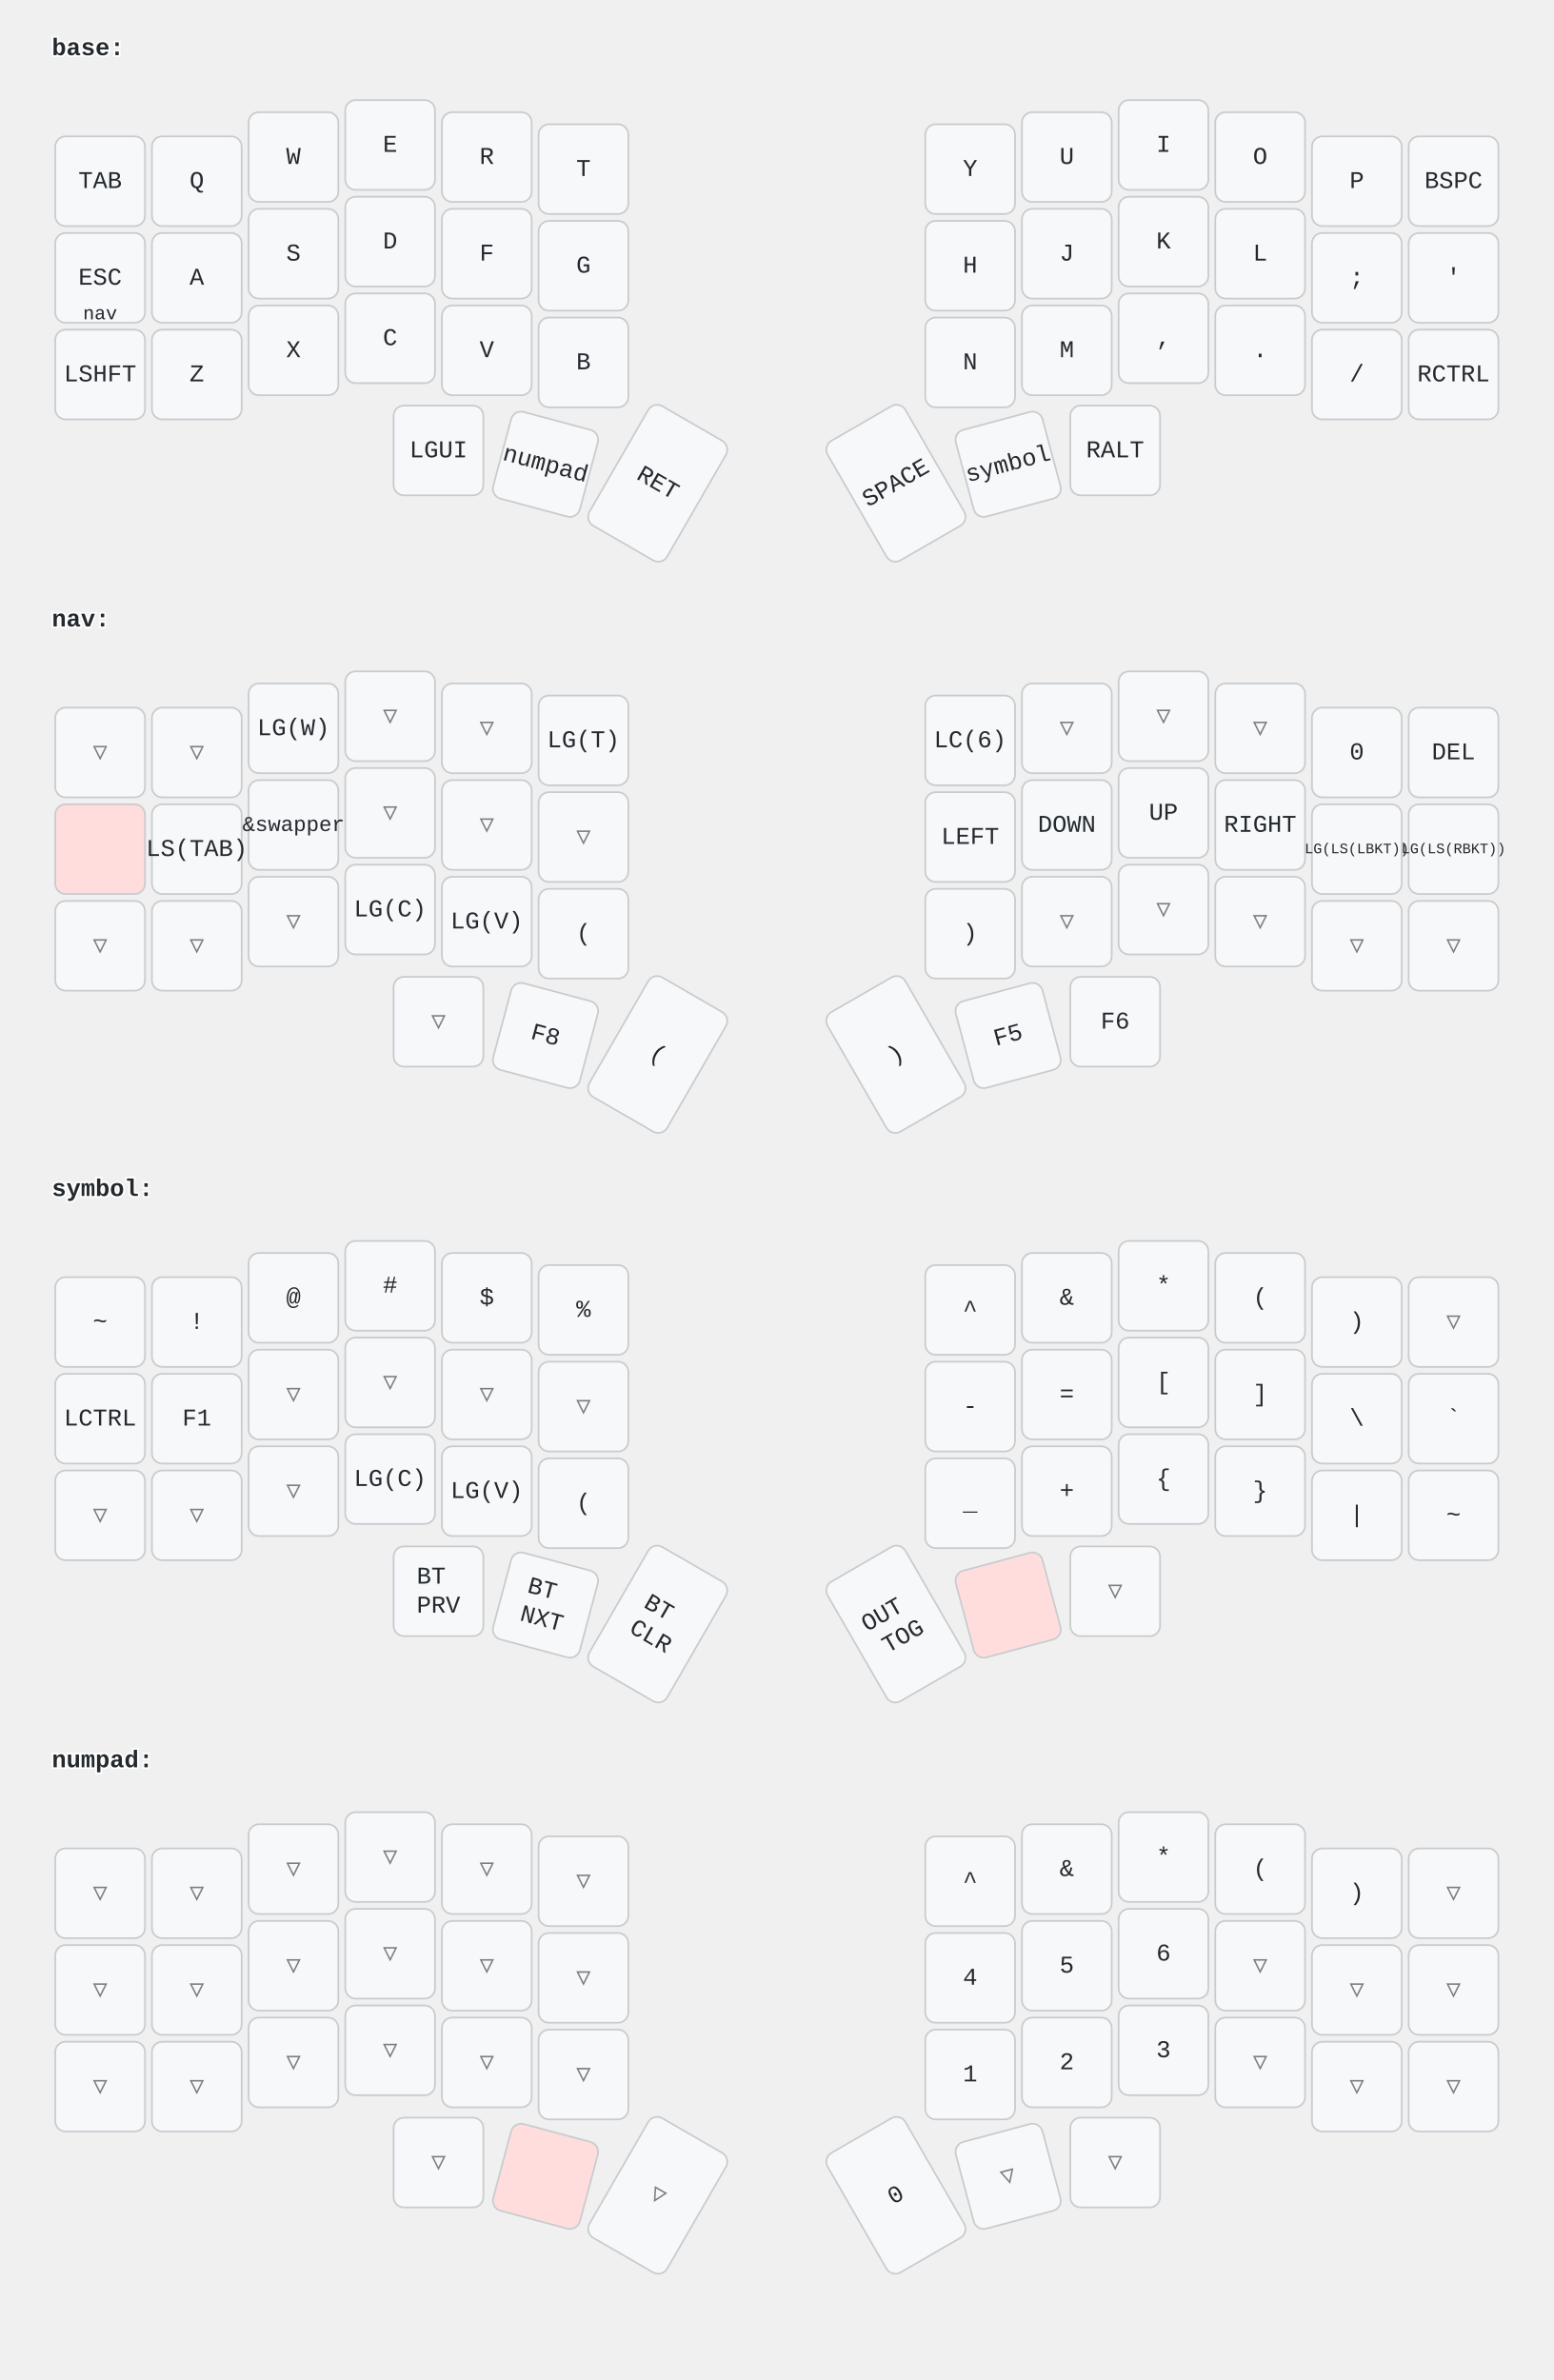
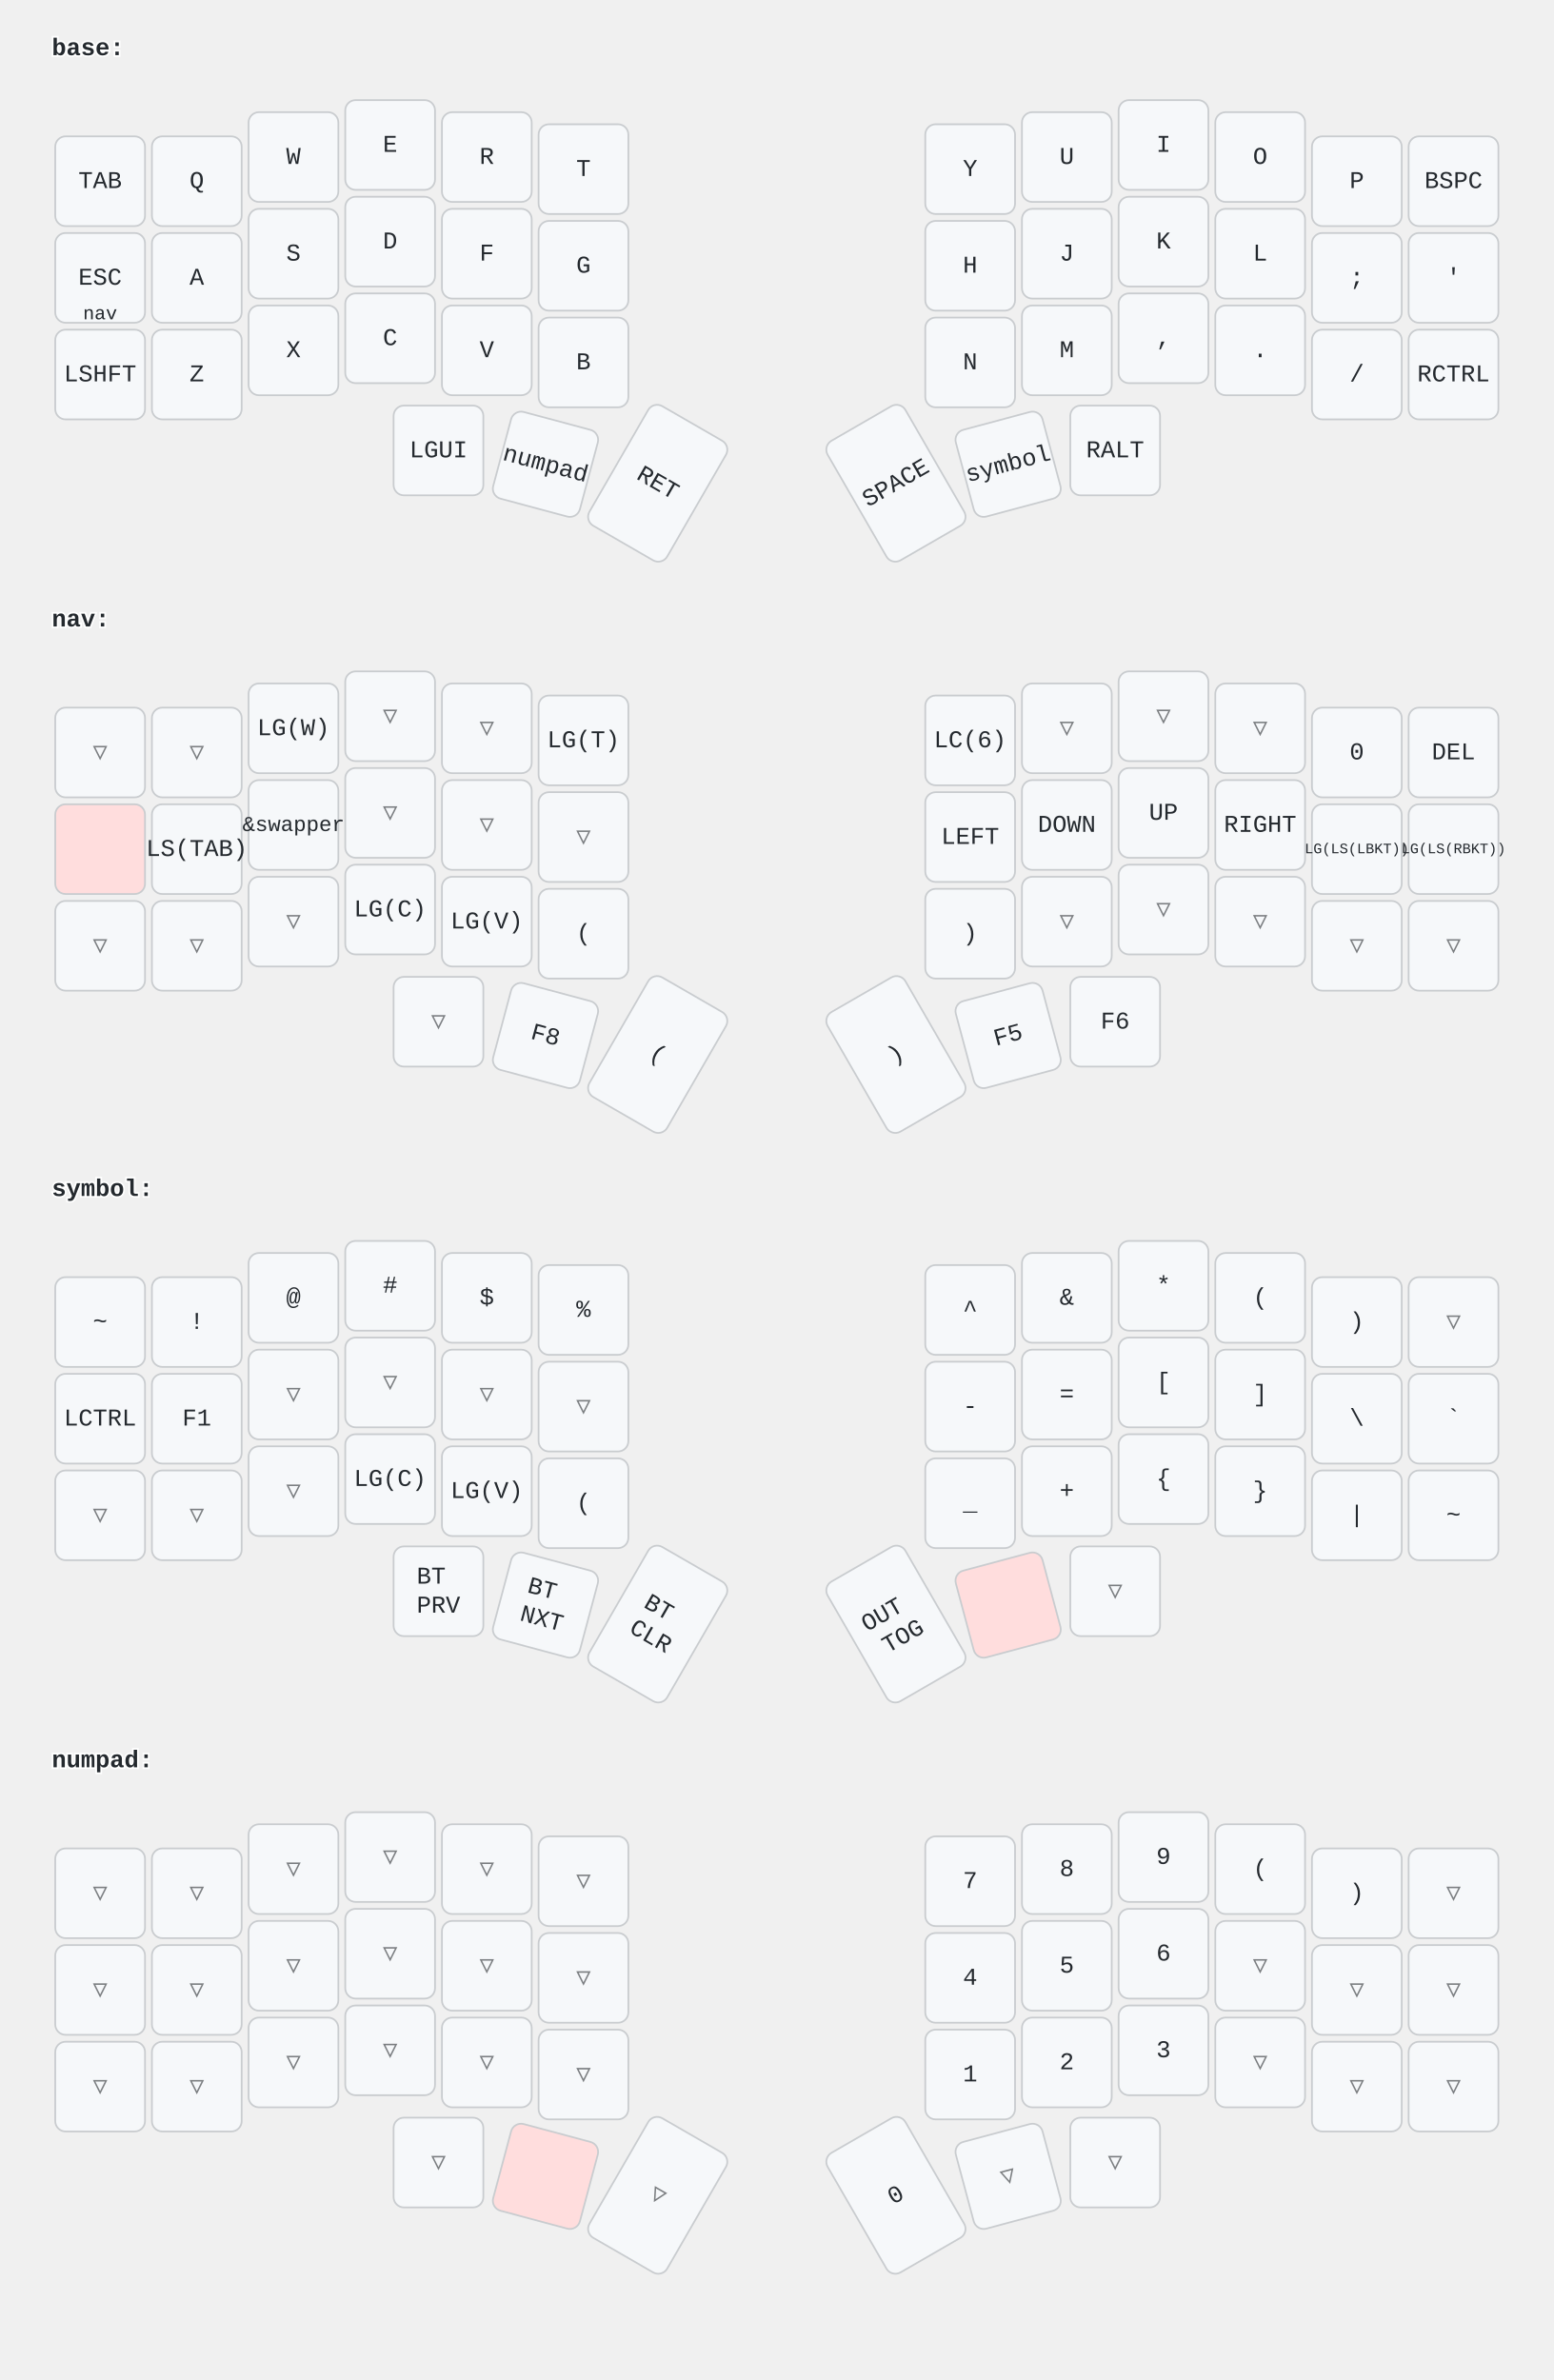
<svg xmlns="http://www.w3.org/2000/svg" width="900" height="1379" viewBox="0 0 900 1379" class="keymap">
  <style>/* inherit to force styles through use tags */
svg path {
    fill: inherit;
}

/* font and background color specifications */
svg.keymap {
    font-family: SFMono-Regular,Consolas,Liberation Mono,Menlo,monospace;
    font-size: 14px;
    font-kerning: normal;
    text-rendering: optimizeLegibility;
    fill: #24292e;
}

/* default key styling */
rect.key {
    fill: #f6f8fa;
    stroke: #c9cccf;
    stroke-width: 1;
}

/* default key side styling, only used is draw_key_sides is set */
rect.side {
    filter: brightness(90%);
}

/* color accent for combo boxes */
rect.combo, rect.combo-separate {
    fill: #cdf;
}

/* color accent for held keys */
rect.held, rect.combo.held {
    fill: #fdd;
}

/* color accent for ghost (optional) keys */
rect.ghost, rect.combo.ghost {
    stroke-dasharray: 4, 4;
    stroke-width: 2;
}

text {
    text-anchor: middle;
    dominant-baseline: middle;
}

/* styling for layer labels */
text.label {
    font-weight: bold;
    text-anchor: start;
    stroke: white;
    stroke-width: 2;
    paint-order: stroke;
}

/* styling for combo tap, and key hold/shifted label text */
text.combo, text.hold, text.shifted {
    font-size: 11px;
}

text.hold {
    text-anchor: middle;
    dominant-baseline: auto;
}

text.shifted {
    text-anchor: middle;
    dominant-baseline: hanging;
}

/* styling for hold/shifted label text in combo box */
text.combo.hold, text.combo.shifted {
    font-size: 8px;
}

/* lighter symbol for transparent keys */
text.trans {
    fill: #7b7e81;
}

/* styling for combo dendrons */
path.combo {
    stroke-width: 1;
    stroke: gray;
    fill: none;
}

/* Start Tabler Icons Cleanup */
/* cannot use height/width with glyphs */
.icon-tabler &gt; path {
    fill: inherit;
    stroke: inherit;
    stroke-width: 2;
}
/* hide tabler's default box */
.icon-tabler &gt; path[stroke="none"][fill="none"] {
    visibility: hidden;
}
/* End Tabler Icons Cleanup */
</style>
  <g transform="translate(30, 0)" class="layer-base">
    <text x="0" y="28" class="label">base:</text>
    <g transform="translate(0, 56)">
      <g transform="translate(28, 49)" class="key keypos-0">
        <rect rx="6" ry="6" x="-26" y="-26" width="52" height="52" class="key" />
        <text x="0" y="0" class="key tap">TAB</text>
      </g>
      <g transform="translate(84, 49)" class="key keypos-1">
        <rect rx="6" ry="6" x="-26" y="-26" width="52" height="52" class="key" />
        <text x="0" y="0" class="key tap">Q</text>
      </g>
      <g transform="translate(140, 35)" class="key keypos-2">
        <rect rx="6" ry="6" x="-26" y="-26" width="52" height="52" class="key" />
        <text x="0" y="0" class="key tap">W</text>
      </g>
      <g transform="translate(196, 28)" class="key keypos-3">
        <rect rx="6" ry="6" x="-26" y="-26" width="52" height="52" class="key" />
        <text x="0" y="0" class="key tap">E</text>
      </g>
      <g transform="translate(252, 35)" class="key keypos-4">
        <rect rx="6" ry="6" x="-26" y="-26" width="52" height="52" class="key" />
        <text x="0" y="0" class="key tap">R</text>
      </g>
      <g transform="translate(308, 42)" class="key keypos-5">
        <rect rx="6" ry="6" x="-26" y="-26" width="52" height="52" class="key" />
        <text x="0" y="0" class="key tap">T</text>
      </g>
      <g transform="translate(532, 42)" class="key keypos-6">
        <rect rx="6" ry="6" x="-26" y="-26" width="52" height="52" class="key" />
        <text x="0" y="0" class="key tap">Y</text>
      </g>
      <g transform="translate(588, 35)" class="key keypos-7">
        <rect rx="6" ry="6" x="-26" y="-26" width="52" height="52" class="key" />
        <text x="0" y="0" class="key tap">U</text>
      </g>
      <g transform="translate(644, 28)" class="key keypos-8">
        <rect rx="6" ry="6" x="-26" y="-26" width="52" height="52" class="key" />
        <text x="0" y="0" class="key tap">I</text>
      </g>
      <g transform="translate(700, 35)" class="key keypos-9">
        <rect rx="6" ry="6" x="-26" y="-26" width="52" height="52" class="key" />
        <text x="0" y="0" class="key tap">O</text>
      </g>
      <g transform="translate(756, 49)" class="key keypos-10">
        <rect rx="6" ry="6" x="-26" y="-26" width="52" height="52" class="key" />
        <text x="0" y="0" class="key tap">P</text>
      </g>
      <g transform="translate(812, 49)" class="key keypos-11">
        <rect rx="6" ry="6" x="-26" y="-26" width="52" height="52" class="key" />
        <text x="0" y="0" class="key tap">BSPC</text>
      </g>
      <g transform="translate(28, 105)" class="key keypos-12">
        <rect rx="6" ry="6" x="-26" y="-26" width="52" height="52" class="key" />
        <text x="0" y="0" class="key tap">ESC</text>
        <text x="0" y="24" class="key hold">nav</text>
      </g>
      <g transform="translate(84, 105)" class="key keypos-13">
        <rect rx="6" ry="6" x="-26" y="-26" width="52" height="52" class="key" />
        <text x="0" y="0" class="key tap">A</text>
      </g>
      <g transform="translate(140, 91)" class="key keypos-14">
        <rect rx="6" ry="6" x="-26" y="-26" width="52" height="52" class="key" />
        <text x="0" y="0" class="key tap">S</text>
      </g>
      <g transform="translate(196, 84)" class="key keypos-15">
        <rect rx="6" ry="6" x="-26" y="-26" width="52" height="52" class="key" />
        <text x="0" y="0" class="key tap">D</text>
      </g>
      <g transform="translate(252, 91)" class="key keypos-16">
        <rect rx="6" ry="6" x="-26" y="-26" width="52" height="52" class="key" />
        <text x="0" y="0" class="key tap">F</text>
      </g>
      <g transform="translate(308, 98)" class="key keypos-17">
        <rect rx="6" ry="6" x="-26" y="-26" width="52" height="52" class="key" />
        <text x="0" y="0" class="key tap">G</text>
      </g>
      <g transform="translate(532, 98)" class="key keypos-18">
        <rect rx="6" ry="6" x="-26" y="-26" width="52" height="52" class="key" />
        <text x="0" y="0" class="key tap">H</text>
      </g>
      <g transform="translate(588, 91)" class="key keypos-19">
        <rect rx="6" ry="6" x="-26" y="-26" width="52" height="52" class="key" />
        <text x="0" y="0" class="key tap">J</text>
      </g>
      <g transform="translate(644, 84)" class="key keypos-20">
        <rect rx="6" ry="6" x="-26" y="-26" width="52" height="52" class="key" />
        <text x="0" y="0" class="key tap">K</text>
      </g>
      <g transform="translate(700, 91)" class="key keypos-21">
        <rect rx="6" ry="6" x="-26" y="-26" width="52" height="52" class="key" />
        <text x="0" y="0" class="key tap">L</text>
      </g>
      <g transform="translate(756, 105)" class="key keypos-22">
        <rect rx="6" ry="6" x="-26" y="-26" width="52" height="52" class="key" />
        <text x="0" y="0" class="key tap">;</text>
      </g>
      <g transform="translate(812, 105)" class="key keypos-23">
        <rect rx="6" ry="6" x="-26" y="-26" width="52" height="52" class="key" />
        <text x="0" y="0" class="key tap">'</text>
      </g>
      <g transform="translate(28, 161)" class="key keypos-24">
        <rect rx="6" ry="6" x="-26" y="-26" width="52" height="52" class="key" />
        <text x="0" y="0" class="key tap">LSHFT</text>
      </g>
      <g transform="translate(84, 161)" class="key keypos-25">
        <rect rx="6" ry="6" x="-26" y="-26" width="52" height="52" class="key" />
        <text x="0" y="0" class="key tap">Z</text>
      </g>
      <g transform="translate(140, 147)" class="key keypos-26">
        <rect rx="6" ry="6" x="-26" y="-26" width="52" height="52" class="key" />
        <text x="0" y="0" class="key tap">X</text>
      </g>
      <g transform="translate(196, 140)" class="key keypos-27">
        <rect rx="6" ry="6" x="-26" y="-26" width="52" height="52" class="key" />
        <text x="0" y="0" class="key tap">C</text>
      </g>
      <g transform="translate(252, 147)" class="key keypos-28">
        <rect rx="6" ry="6" x="-26" y="-26" width="52" height="52" class="key" />
        <text x="0" y="0" class="key tap">V</text>
      </g>
      <g transform="translate(308, 154)" class="key keypos-29">
        <rect rx="6" ry="6" x="-26" y="-26" width="52" height="52" class="key" />
        <text x="0" y="0" class="key tap">B</text>
      </g>
      <g transform="translate(532, 154)" class="key keypos-30">
        <rect rx="6" ry="6" x="-26" y="-26" width="52" height="52" class="key" />
        <text x="0" y="0" class="key tap">N</text>
      </g>
      <g transform="translate(588, 147)" class="key keypos-31">
        <rect rx="6" ry="6" x="-26" y="-26" width="52" height="52" class="key" />
        <text x="0" y="0" class="key tap">M</text>
      </g>
      <g transform="translate(644, 140)" class="key keypos-32">
        <rect rx="6" ry="6" x="-26" y="-26" width="52" height="52" class="key" />
        <text x="0" y="0" class="key tap">,</text>
      </g>
      <g transform="translate(700, 147)" class="key keypos-33">
        <rect rx="6" ry="6" x="-26" y="-26" width="52" height="52" class="key" />
        <text x="0" y="0" class="key tap">.</text>
      </g>
      <g transform="translate(756, 161)" class="key keypos-34">
        <rect rx="6" ry="6" x="-26" y="-26" width="52" height="52" class="key" />
        <text x="0" y="0" class="key tap">/</text>
      </g>
      <g transform="translate(812, 161)" class="key keypos-35">
        <rect rx="6" ry="6" x="-26" y="-26" width="52" height="52" class="key" />
        <text x="0" y="0" class="key tap">RCTRL</text>
      </g>
      <g transform="translate(224, 205)" class="key keypos-36">
        <rect rx="6" ry="6" x="-26" y="-26" width="52" height="52" class="key" />
        <text x="0" y="0" class="key tap">LGUI</text>
      </g>
      <g transform="translate(286, 213) rotate(15.0)" class="key keypos-37">
        <rect rx="6" ry="6" x="-26" y="-26" width="52" height="52" class="key" />
        <text x="0" y="0" class="key tap">numpad</text>
      </g>
      <g transform="translate(351, 224) rotate(30.0)" class="key keypos-38">
        <rect rx="6" ry="6" x="-26" y="-40" width="52" height="80" class="key" />
        <text x="0" y="0" class="key tap">RET</text>
      </g>
      <g transform="translate(489, 224) rotate(-30.0)" class="key keypos-39">
        <rect rx="6" ry="6" x="-26" y="-40" width="52" height="80" class="key" />
        <text x="0" y="0" class="key tap">SPACE</text>
      </g>
      <g transform="translate(554, 213) rotate(-15.0)" class="key keypos-40">
        <rect rx="6" ry="6" x="-26" y="-26" width="52" height="52" class="key" />
        <text x="0" y="0" class="key tap">symbol</text>
      </g>
      <g transform="translate(616, 205)" class="key keypos-41">
        <rect rx="6" ry="6" x="-26" y="-26" width="52" height="52" class="key" />
        <text x="0" y="0" class="key tap">RALT</text>
      </g>
    </g>
  </g>
  <g transform="translate(30, 331)" class="layer-nav">
    <text x="0" y="28" class="label">nav:</text>
    <g transform="translate(0, 56)">
      <g transform="translate(28, 49)" class="key trans keypos-0">
        <rect rx="6" ry="6" x="-26" y="-26" width="52" height="52" class="key trans" />
        <text x="0" y="0" class="key trans tap">▽</text>
      </g>
      <g transform="translate(84, 49)" class="key trans keypos-1">
        <rect rx="6" ry="6" x="-26" y="-26" width="52" height="52" class="key trans" />
        <text x="0" y="0" class="key trans tap">▽</text>
      </g>
      <g transform="translate(140, 35)" class="key keypos-2">
        <rect rx="6" ry="6" x="-26" y="-26" width="52" height="52" class="key" />
        <text x="0" y="0" class="key tap">LG(W)</text>
      </g>
      <g transform="translate(196, 28)" class="key trans keypos-3">
        <rect rx="6" ry="6" x="-26" y="-26" width="52" height="52" class="key trans" />
        <text x="0" y="0" class="key trans tap">▽</text>
      </g>
      <g transform="translate(252, 35)" class="key trans keypos-4">
        <rect rx="6" ry="6" x="-26" y="-26" width="52" height="52" class="key trans" />
        <text x="0" y="0" class="key trans tap">▽</text>
      </g>
      <g transform="translate(308, 42)" class="key keypos-5">
        <rect rx="6" ry="6" x="-26" y="-26" width="52" height="52" class="key" />
        <text x="0" y="0" class="key tap">LG(T)</text>
      </g>
      <g transform="translate(532, 42)" class="key keypos-6">
        <rect rx="6" ry="6" x="-26" y="-26" width="52" height="52" class="key" />
        <text x="0" y="0" class="key tap">LC(6)</text>
      </g>
      <g transform="translate(588, 35)" class="key trans keypos-7">
        <rect rx="6" ry="6" x="-26" y="-26" width="52" height="52" class="key trans" />
        <text x="0" y="0" class="key trans tap">▽</text>
      </g>
      <g transform="translate(644, 28)" class="key trans keypos-8">
        <rect rx="6" ry="6" x="-26" y="-26" width="52" height="52" class="key trans" />
        <text x="0" y="0" class="key trans tap">▽</text>
      </g>
      <g transform="translate(700, 35)" class="key trans keypos-9">
        <rect rx="6" ry="6" x="-26" y="-26" width="52" height="52" class="key trans" />
        <text x="0" y="0" class="key trans tap">▽</text>
      </g>
      <g transform="translate(756, 49)" class="key keypos-10">
        <rect rx="6" ry="6" x="-26" y="-26" width="52" height="52" class="key" />
        <text x="0" y="0" class="key tap">0</text>
      </g>
      <g transform="translate(812, 49)" class="key keypos-11">
        <rect rx="6" ry="6" x="-26" y="-26" width="52" height="52" class="key" />
        <text x="0" y="0" class="key tap">DEL</text>
      </g>
      <g transform="translate(28, 105)" class="key held keypos-12">
        <rect rx="6" ry="6" x="-26" y="-26" width="52" height="52" class="key held" />
      </g>
      <g transform="translate(84, 105)" class="key keypos-13">
        <rect rx="6" ry="6" x="-26" y="-26" width="52" height="52" class="key" />
        <text x="0" y="0" class="key tap">LS(TAB)</text>
      </g>
      <g transform="translate(140, 91)" class="key keypos-14">
        <rect rx="6" ry="6" x="-26" y="-26" width="52" height="52" class="key" />
        <text x="0" y="0" class="key tap">
          <tspan style="font-size: 88%">&amp;swapper</tspan>
        </text>
      </g>
      <g transform="translate(196, 84)" class="key trans keypos-15">
        <rect rx="6" ry="6" x="-26" y="-26" width="52" height="52" class="key trans" />
        <text x="0" y="0" class="key trans tap">▽</text>
      </g>
      <g transform="translate(252, 91)" class="key trans keypos-16">
        <rect rx="6" ry="6" x="-26" y="-26" width="52" height="52" class="key trans" />
        <text x="0" y="0" class="key trans tap">▽</text>
      </g>
      <g transform="translate(308, 98)" class="key trans keypos-17">
        <rect rx="6" ry="6" x="-26" y="-26" width="52" height="52" class="key trans" />
        <text x="0" y="0" class="key trans tap">▽</text>
      </g>
      <g transform="translate(532, 98)" class="key keypos-18">
        <rect rx="6" ry="6" x="-26" y="-26" width="52" height="52" class="key" />
        <text x="0" y="0" class="key tap">LEFT</text>
      </g>
      <g transform="translate(588, 91)" class="key keypos-19">
        <rect rx="6" ry="6" x="-26" y="-26" width="52" height="52" class="key" />
        <text x="0" y="0" class="key tap">DOWN</text>
      </g>
      <g transform="translate(644, 84)" class="key keypos-20">
        <rect rx="6" ry="6" x="-26" y="-26" width="52" height="52" class="key" />
        <text x="0" y="0" class="key tap">UP</text>
      </g>
      <g transform="translate(700, 91)" class="key keypos-21">
        <rect rx="6" ry="6" x="-26" y="-26" width="52" height="52" class="key" />
        <text x="0" y="0" class="key tap">RIGHT</text>
      </g>
      <g transform="translate(756, 105)" class="key keypos-22">
        <rect rx="6" ry="6" x="-26" y="-26" width="52" height="52" class="key" />
        <text x="0" y="0" class="key tap">
          <tspan style="font-size: 60%">LG(LS(LBKT))</tspan>
        </text>
      </g>
      <g transform="translate(812, 105)" class="key keypos-23">
        <rect rx="6" ry="6" x="-26" y="-26" width="52" height="52" class="key" />
        <text x="0" y="0" class="key tap">
          <tspan style="font-size: 60%">LG(LS(RBKT))</tspan>
        </text>
      </g>
      <g transform="translate(28, 161)" class="key trans keypos-24">
        <rect rx="6" ry="6" x="-26" y="-26" width="52" height="52" class="key trans" />
        <text x="0" y="0" class="key trans tap">▽</text>
      </g>
      <g transform="translate(84, 161)" class="key trans keypos-25">
        <rect rx="6" ry="6" x="-26" y="-26" width="52" height="52" class="key trans" />
        <text x="0" y="0" class="key trans tap">▽</text>
      </g>
      <g transform="translate(140, 147)" class="key trans keypos-26">
        <rect rx="6" ry="6" x="-26" y="-26" width="52" height="52" class="key trans" />
        <text x="0" y="0" class="key trans tap">▽</text>
      </g>
      <g transform="translate(196, 140)" class="key keypos-27">
        <rect rx="6" ry="6" x="-26" y="-26" width="52" height="52" class="key" />
        <text x="0" y="0" class="key tap">LG(C)</text>
      </g>
      <g transform="translate(252, 147)" class="key keypos-28">
        <rect rx="6" ry="6" x="-26" y="-26" width="52" height="52" class="key" />
        <text x="0" y="0" class="key tap">LG(V)</text>
      </g>
      <g transform="translate(308, 154)" class="key keypos-29">
        <rect rx="6" ry="6" x="-26" y="-26" width="52" height="52" class="key" />
        <text x="0" y="0" class="key tap">(</text>
      </g>
      <g transform="translate(532, 154)" class="key keypos-30">
        <rect rx="6" ry="6" x="-26" y="-26" width="52" height="52" class="key" />
        <text x="0" y="0" class="key tap">)</text>
      </g>
      <g transform="translate(588, 147)" class="key trans keypos-31">
        <rect rx="6" ry="6" x="-26" y="-26" width="52" height="52" class="key trans" />
        <text x="0" y="0" class="key trans tap">▽</text>
      </g>
      <g transform="translate(644, 140)" class="key trans keypos-32">
        <rect rx="6" ry="6" x="-26" y="-26" width="52" height="52" class="key trans" />
        <text x="0" y="0" class="key trans tap">▽</text>
      </g>
      <g transform="translate(700, 147)" class="key trans keypos-33">
        <rect rx="6" ry="6" x="-26" y="-26" width="52" height="52" class="key trans" />
        <text x="0" y="0" class="key trans tap">▽</text>
      </g>
      <g transform="translate(756, 161)" class="key trans keypos-34">
        <rect rx="6" ry="6" x="-26" y="-26" width="52" height="52" class="key trans" />
        <text x="0" y="0" class="key trans tap">▽</text>
      </g>
      <g transform="translate(812, 161)" class="key trans keypos-35">
        <rect rx="6" ry="6" x="-26" y="-26" width="52" height="52" class="key trans" />
        <text x="0" y="0" class="key trans tap">▽</text>
      </g>
      <g transform="translate(224, 205)" class="key trans keypos-36">
        <rect rx="6" ry="6" x="-26" y="-26" width="52" height="52" class="key trans" />
        <text x="0" y="0" class="key trans tap">▽</text>
      </g>
      <g transform="translate(286, 213) rotate(15.0)" class="key keypos-37">
        <rect rx="6" ry="6" x="-26" y="-26" width="52" height="52" class="key" />
        <text x="0" y="0" class="key tap">F8</text>
      </g>
      <g transform="translate(351, 224) rotate(30.0)" class="key keypos-38">
        <rect rx="6" ry="6" x="-26" y="-40" width="52" height="80" class="key" />
        <text x="0" y="0" class="key tap">(</text>
      </g>
      <g transform="translate(489, 224) rotate(-30.0)" class="key keypos-39">
        <rect rx="6" ry="6" x="-26" y="-40" width="52" height="80" class="key" />
        <text x="0" y="0" class="key tap">)</text>
      </g>
      <g transform="translate(554, 213) rotate(-15.0)" class="key keypos-40">
        <rect rx="6" ry="6" x="-26" y="-26" width="52" height="52" class="key" />
        <text x="0" y="0" class="key tap">F5</text>
      </g>
      <g transform="translate(616, 205)" class="key keypos-41">
        <rect rx="6" ry="6" x="-26" y="-26" width="52" height="52" class="key" />
        <text x="0" y="0" class="key tap">F6</text>
      </g>
    </g>
  </g>
  <g transform="translate(30, 661)" class="layer-symbol">
    <text x="0" y="28" class="label">symbol:</text>
    <g transform="translate(0, 56)">
      <g transform="translate(28, 49)" class="key keypos-0">
        <rect rx="6" ry="6" x="-26" y="-26" width="52" height="52" class="key" />
        <text x="0" y="0" class="key tap">~</text>
      </g>
      <g transform="translate(84, 49)" class="key keypos-1">
        <rect rx="6" ry="6" x="-26" y="-26" width="52" height="52" class="key" />
        <text x="0" y="0" class="key tap">!</text>
      </g>
      <g transform="translate(140, 35)" class="key keypos-2">
        <rect rx="6" ry="6" x="-26" y="-26" width="52" height="52" class="key" />
        <text x="0" y="0" class="key tap">@</text>
      </g>
      <g transform="translate(196, 28)" class="key keypos-3">
        <rect rx="6" ry="6" x="-26" y="-26" width="52" height="52" class="key" />
        <text x="0" y="0" class="key tap">#</text>
      </g>
      <g transform="translate(252, 35)" class="key keypos-4">
        <rect rx="6" ry="6" x="-26" y="-26" width="52" height="52" class="key" />
        <text x="0" y="0" class="key tap">$</text>
      </g>
      <g transform="translate(308, 42)" class="key keypos-5">
        <rect rx="6" ry="6" x="-26" y="-26" width="52" height="52" class="key" />
        <text x="0" y="0" class="key tap">%</text>
      </g>
      <g transform="translate(532, 42)" class="key keypos-6">
        <rect rx="6" ry="6" x="-26" y="-26" width="52" height="52" class="key" />
        <text x="0" y="0" class="key tap">^</text>
      </g>
      <g transform="translate(588, 35)" class="key keypos-7">
        <rect rx="6" ry="6" x="-26" y="-26" width="52" height="52" class="key" />
        <text x="0" y="0" class="key tap">&amp;</text>
      </g>
      <g transform="translate(644, 28)" class="key keypos-8">
        <rect rx="6" ry="6" x="-26" y="-26" width="52" height="52" class="key" />
        <text x="0" y="0" class="key tap">*</text>
      </g>
      <g transform="translate(700, 35)" class="key keypos-9">
        <rect rx="6" ry="6" x="-26" y="-26" width="52" height="52" class="key" />
        <text x="0" y="0" class="key tap">(</text>
      </g>
      <g transform="translate(756, 49)" class="key keypos-10">
        <rect rx="6" ry="6" x="-26" y="-26" width="52" height="52" class="key" />
        <text x="0" y="0" class="key tap">)</text>
      </g>
      <g transform="translate(812, 49)" class="key trans keypos-11">
        <rect rx="6" ry="6" x="-26" y="-26" width="52" height="52" class="key trans" />
        <text x="0" y="0" class="key trans tap">▽</text>
      </g>
      <g transform="translate(28, 105)" class="key keypos-12">
        <rect rx="6" ry="6" x="-26" y="-26" width="52" height="52" class="key" />
        <text x="0" y="0" class="key tap">LCTRL</text>
      </g>
      <g transform="translate(84, 105)" class="key keypos-13">
        <rect rx="6" ry="6" x="-26" y="-26" width="52" height="52" class="key" />
        <text x="0" y="0" class="key tap">F1</text>
      </g>
      <g transform="translate(140, 91)" class="key trans keypos-14">
        <rect rx="6" ry="6" x="-26" y="-26" width="52" height="52" class="key trans" />
        <text x="0" y="0" class="key trans tap">▽</text>
      </g>
      <g transform="translate(196, 84)" class="key trans keypos-15">
        <rect rx="6" ry="6" x="-26" y="-26" width="52" height="52" class="key trans" />
        <text x="0" y="0" class="key trans tap">▽</text>
      </g>
      <g transform="translate(252, 91)" class="key trans keypos-16">
        <rect rx="6" ry="6" x="-26" y="-26" width="52" height="52" class="key trans" />
        <text x="0" y="0" class="key trans tap">▽</text>
      </g>
      <g transform="translate(308, 98)" class="key trans keypos-17">
        <rect rx="6" ry="6" x="-26" y="-26" width="52" height="52" class="key trans" />
        <text x="0" y="0" class="key trans tap">▽</text>
      </g>
      <g transform="translate(532, 98)" class="key keypos-18">
        <rect rx="6" ry="6" x="-26" y="-26" width="52" height="52" class="key" />
        <text x="0" y="0" class="key tap">-</text>
      </g>
      <g transform="translate(588, 91)" class="key keypos-19">
        <rect rx="6" ry="6" x="-26" y="-26" width="52" height="52" class="key" />
        <text x="0" y="0" class="key tap">=</text>
      </g>
      <g transform="translate(644, 84)" class="key keypos-20">
        <rect rx="6" ry="6" x="-26" y="-26" width="52" height="52" class="key" />
        <text x="0" y="0" class="key tap">[</text>
      </g>
      <g transform="translate(700, 91)" class="key keypos-21">
        <rect rx="6" ry="6" x="-26" y="-26" width="52" height="52" class="key" />
        <text x="0" y="0" class="key tap">]</text>
      </g>
      <g transform="translate(756, 105)" class="key keypos-22">
        <rect rx="6" ry="6" x="-26" y="-26" width="52" height="52" class="key" />
        <text x="0" y="0" class="key tap">\</text>
      </g>
      <g transform="translate(812, 105)" class="key keypos-23">
        <rect rx="6" ry="6" x="-26" y="-26" width="52" height="52" class="key" />
        <text x="0" y="0" class="key tap">`</text>
      </g>
      <g transform="translate(28, 161)" class="key trans keypos-24">
        <rect rx="6" ry="6" x="-26" y="-26" width="52" height="52" class="key trans" />
        <text x="0" y="0" class="key trans tap">▽</text>
      </g>
      <g transform="translate(84, 161)" class="key trans keypos-25">
        <rect rx="6" ry="6" x="-26" y="-26" width="52" height="52" class="key trans" />
        <text x="0" y="0" class="key trans tap">▽</text>
      </g>
      <g transform="translate(140, 147)" class="key trans keypos-26">
        <rect rx="6" ry="6" x="-26" y="-26" width="52" height="52" class="key trans" />
        <text x="0" y="0" class="key trans tap">▽</text>
      </g>
      <g transform="translate(196, 140)" class="key keypos-27">
        <rect rx="6" ry="6" x="-26" y="-26" width="52" height="52" class="key" />
        <text x="0" y="0" class="key tap">LG(C)</text>
      </g>
      <g transform="translate(252, 147)" class="key keypos-28">
        <rect rx="6" ry="6" x="-26" y="-26" width="52" height="52" class="key" />
        <text x="0" y="0" class="key tap">LG(V)</text>
      </g>
      <g transform="translate(308, 154)" class="key keypos-29">
        <rect rx="6" ry="6" x="-26" y="-26" width="52" height="52" class="key" />
        <text x="0" y="0" class="key tap">(</text>
      </g>
      <g transform="translate(532, 154)" class="key keypos-30">
        <rect rx="6" ry="6" x="-26" y="-26" width="52" height="52" class="key" />
        <text x="0" y="0" class="key tap">_</text>
      </g>
      <g transform="translate(588, 147)" class="key keypos-31">
        <rect rx="6" ry="6" x="-26" y="-26" width="52" height="52" class="key" />
        <text x="0" y="0" class="key tap">+</text>
      </g>
      <g transform="translate(644, 140)" class="key keypos-32">
        <rect rx="6" ry="6" x="-26" y="-26" width="52" height="52" class="key" />
        <text x="0" y="0" class="key tap">{</text>
      </g>
      <g transform="translate(700, 147)" class="key keypos-33">
        <rect rx="6" ry="6" x="-26" y="-26" width="52" height="52" class="key" />
        <text x="0" y="0" class="key tap">}</text>
      </g>
      <g transform="translate(756, 161)" class="key keypos-34">
        <rect rx="6" ry="6" x="-26" y="-26" width="52" height="52" class="key" />
        <text x="0" y="0" class="key tap">|</text>
      </g>
      <g transform="translate(812, 161)" class="key keypos-35">
        <rect rx="6" ry="6" x="-26" y="-26" width="52" height="52" class="key" />
        <text x="0" y="0" class="key tap">~</text>
      </g>
      <g transform="translate(224, 205)" class="key keypos-36">
        <rect rx="6" ry="6" x="-26" y="-26" width="52" height="52" class="key" />
        <text x="0" y="0" class="key tap">
          <tspan x="0" dy="-0.6em">BT</tspan>
          <tspan x="0" dy="1.2em">PRV</tspan>
        </text>
      </g>
      <g transform="translate(286, 213) rotate(15.0)" class="key keypos-37">
        <rect rx="6" ry="6" x="-26" y="-26" width="52" height="52" class="key" />
        <text x="0" y="0" class="key tap">
          <tspan x="0" dy="-0.6em">BT</tspan>
          <tspan x="0" dy="1.2em">NXT</tspan>
        </text>
      </g>
      <g transform="translate(351, 224) rotate(30.0)" class="key keypos-38">
        <rect rx="6" ry="6" x="-26" y="-40" width="52" height="80" class="key" />
        <text x="0" y="0" class="key tap">
          <tspan x="0" dy="-0.6em">BT</tspan>
          <tspan x="0" dy="1.2em">CLR</tspan>
        </text>
      </g>
      <g transform="translate(489, 224) rotate(-30.0)" class="key keypos-39">
        <rect rx="6" ry="6" x="-26" y="-40" width="52" height="80" class="key" />
        <text x="0" y="0" class="key tap">
          <tspan x="0" dy="-0.6em">OUT</tspan>
          <tspan x="0" dy="1.2em">TOG</tspan>
        </text>
      </g>
      <g transform="translate(554, 213) rotate(-15.0)" class="key held keypos-40">
        <rect rx="6" ry="6" x="-26" y="-26" width="52" height="52" class="key held" />
      </g>
      <g transform="translate(616, 205)" class="key trans keypos-41">
        <rect rx="6" ry="6" x="-26" y="-26" width="52" height="52" class="key trans" />
        <text x="0" y="0" class="key trans tap">▽</text>
      </g>
    </g>
  </g>
  <g transform="translate(30, 992)" class="layer-numpad">
    <text x="0" y="28" class="label">numpad:</text>
    <g transform="translate(0, 56)">
      <g transform="translate(28, 49)" class="key trans keypos-0">
        <rect rx="6" ry="6" x="-26" y="-26" width="52" height="52" class="key trans" />
        <text x="0" y="0" class="key trans tap">▽</text>
      </g>
      <g transform="translate(84, 49)" class="key trans keypos-1">
        <rect rx="6" ry="6" x="-26" y="-26" width="52" height="52" class="key trans" />
        <text x="0" y="0" class="key trans tap">▽</text>
      </g>
      <g transform="translate(140, 35)" class="key trans keypos-2">
        <rect rx="6" ry="6" x="-26" y="-26" width="52" height="52" class="key trans" />
        <text x="0" y="0" class="key trans tap">▽</text>
      </g>
      <g transform="translate(196, 28)" class="key trans keypos-3">
        <rect rx="6" ry="6" x="-26" y="-26" width="52" height="52" class="key trans" />
        <text x="0" y="0" class="key trans tap">▽</text>
      </g>
      <g transform="translate(252, 35)" class="key trans keypos-4">
        <rect rx="6" ry="6" x="-26" y="-26" width="52" height="52" class="key trans" />
        <text x="0" y="0" class="key trans tap">▽</text>
      </g>
      <g transform="translate(308, 42)" class="key trans keypos-5">
        <rect rx="6" ry="6" x="-26" y="-26" width="52" height="52" class="key trans" />
        <text x="0" y="0" class="key trans tap">▽</text>
      </g>
      <g transform="translate(532, 42)" class="key keypos-6">
        <rect rx="6" ry="6" x="-26" y="-26" width="52" height="52" class="key" />
-         <text x="0" y="0" class="key tap">^</text>
+         <text x="0" y="0" class="key tap">7</text>
      </g>
      <g transform="translate(588, 35)" class="key keypos-7">
        <rect rx="6" ry="6" x="-26" y="-26" width="52" height="52" class="key" />
-         <text x="0" y="0" class="key tap">&amp;</text>
+         <text x="0" y="0" class="key tap">8</text>
      </g>
      <g transform="translate(644, 28)" class="key keypos-8">
        <rect rx="6" ry="6" x="-26" y="-26" width="52" height="52" class="key" />
-         <text x="0" y="0" class="key tap">*</text>
+         <text x="0" y="0" class="key tap">9</text>
      </g>
      <g transform="translate(700, 35)" class="key keypos-9">
        <rect rx="6" ry="6" x="-26" y="-26" width="52" height="52" class="key" />
        <text x="0" y="0" class="key tap">(</text>
      </g>
      <g transform="translate(756, 49)" class="key keypos-10">
        <rect rx="6" ry="6" x="-26" y="-26" width="52" height="52" class="key" />
        <text x="0" y="0" class="key tap">)</text>
      </g>
      <g transform="translate(812, 49)" class="key trans keypos-11">
        <rect rx="6" ry="6" x="-26" y="-26" width="52" height="52" class="key trans" />
        <text x="0" y="0" class="key trans tap">▽</text>
      </g>
      <g transform="translate(28, 105)" class="key trans keypos-12">
        <rect rx="6" ry="6" x="-26" y="-26" width="52" height="52" class="key trans" />
        <text x="0" y="0" class="key trans tap">▽</text>
      </g>
      <g transform="translate(84, 105)" class="key trans keypos-13">
        <rect rx="6" ry="6" x="-26" y="-26" width="52" height="52" class="key trans" />
        <text x="0" y="0" class="key trans tap">▽</text>
      </g>
      <g transform="translate(140, 91)" class="key trans keypos-14">
        <rect rx="6" ry="6" x="-26" y="-26" width="52" height="52" class="key trans" />
        <text x="0" y="0" class="key trans tap">▽</text>
      </g>
      <g transform="translate(196, 84)" class="key trans keypos-15">
        <rect rx="6" ry="6" x="-26" y="-26" width="52" height="52" class="key trans" />
        <text x="0" y="0" class="key trans tap">▽</text>
      </g>
      <g transform="translate(252, 91)" class="key trans keypos-16">
        <rect rx="6" ry="6" x="-26" y="-26" width="52" height="52" class="key trans" />
        <text x="0" y="0" class="key trans tap">▽</text>
      </g>
      <g transform="translate(308, 98)" class="key trans keypos-17">
        <rect rx="6" ry="6" x="-26" y="-26" width="52" height="52" class="key trans" />
        <text x="0" y="0" class="key trans tap">▽</text>
      </g>
      <g transform="translate(532, 98)" class="key keypos-18">
        <rect rx="6" ry="6" x="-26" y="-26" width="52" height="52" class="key" />
        <text x="0" y="0" class="key tap">4</text>
      </g>
      <g transform="translate(588, 91)" class="key keypos-19">
        <rect rx="6" ry="6" x="-26" y="-26" width="52" height="52" class="key" />
        <text x="0" y="0" class="key tap">5</text>
      </g>
      <g transform="translate(644, 84)" class="key keypos-20">
        <rect rx="6" ry="6" x="-26" y="-26" width="52" height="52" class="key" />
        <text x="0" y="0" class="key tap">6</text>
      </g>
      <g transform="translate(700, 91)" class="key trans keypos-21">
        <rect rx="6" ry="6" x="-26" y="-26" width="52" height="52" class="key trans" />
        <text x="0" y="0" class="key trans tap">▽</text>
      </g>
      <g transform="translate(756, 105)" class="key trans keypos-22">
        <rect rx="6" ry="6" x="-26" y="-26" width="52" height="52" class="key trans" />
        <text x="0" y="0" class="key trans tap">▽</text>
      </g>
      <g transform="translate(812, 105)" class="key trans keypos-23">
        <rect rx="6" ry="6" x="-26" y="-26" width="52" height="52" class="key trans" />
        <text x="0" y="0" class="key trans tap">▽</text>
      </g>
      <g transform="translate(28, 161)" class="key trans keypos-24">
        <rect rx="6" ry="6" x="-26" y="-26" width="52" height="52" class="key trans" />
        <text x="0" y="0" class="key trans tap">▽</text>
      </g>
      <g transform="translate(84, 161)" class="key trans keypos-25">
        <rect rx="6" ry="6" x="-26" y="-26" width="52" height="52" class="key trans" />
        <text x="0" y="0" class="key trans tap">▽</text>
      </g>
      <g transform="translate(140, 147)" class="key trans keypos-26">
        <rect rx="6" ry="6" x="-26" y="-26" width="52" height="52" class="key trans" />
        <text x="0" y="0" class="key trans tap">▽</text>
      </g>
      <g transform="translate(196, 140)" class="key trans keypos-27">
        <rect rx="6" ry="6" x="-26" y="-26" width="52" height="52" class="key trans" />
        <text x="0" y="0" class="key trans tap">▽</text>
      </g>
      <g transform="translate(252, 147)" class="key trans keypos-28">
        <rect rx="6" ry="6" x="-26" y="-26" width="52" height="52" class="key trans" />
        <text x="0" y="0" class="key trans tap">▽</text>
      </g>
      <g transform="translate(308, 154)" class="key trans keypos-29">
        <rect rx="6" ry="6" x="-26" y="-26" width="52" height="52" class="key trans" />
        <text x="0" y="0" class="key trans tap">▽</text>
      </g>
      <g transform="translate(532, 154)" class="key keypos-30">
        <rect rx="6" ry="6" x="-26" y="-26" width="52" height="52" class="key" />
        <text x="0" y="0" class="key tap">1</text>
      </g>
      <g transform="translate(588, 147)" class="key keypos-31">
        <rect rx="6" ry="6" x="-26" y="-26" width="52" height="52" class="key" />
        <text x="0" y="0" class="key tap">2</text>
      </g>
      <g transform="translate(644, 140)" class="key keypos-32">
        <rect rx="6" ry="6" x="-26" y="-26" width="52" height="52" class="key" />
        <text x="0" y="0" class="key tap">3</text>
      </g>
      <g transform="translate(700, 147)" class="key trans keypos-33">
        <rect rx="6" ry="6" x="-26" y="-26" width="52" height="52" class="key trans" />
        <text x="0" y="0" class="key trans tap">▽</text>
      </g>
      <g transform="translate(756, 161)" class="key trans keypos-34">
        <rect rx="6" ry="6" x="-26" y="-26" width="52" height="52" class="key trans" />
        <text x="0" y="0" class="key trans tap">▽</text>
      </g>
      <g transform="translate(812, 161)" class="key trans keypos-35">
        <rect rx="6" ry="6" x="-26" y="-26" width="52" height="52" class="key trans" />
        <text x="0" y="0" class="key trans tap">▽</text>
      </g>
      <g transform="translate(224, 205)" class="key trans keypos-36">
        <rect rx="6" ry="6" x="-26" y="-26" width="52" height="52" class="key trans" />
        <text x="0" y="0" class="key trans tap">▽</text>
      </g>
      <g transform="translate(286, 213) rotate(15.0)" class="key held keypos-37">
        <rect rx="6" ry="6" x="-26" y="-26" width="52" height="52" class="key held" />
      </g>
      <g transform="translate(351, 224) rotate(30.0)" class="key trans keypos-38">
        <rect rx="6" ry="6" x="-26" y="-40" width="52" height="80" class="key trans" />
        <text x="0" y="0" class="key trans tap">▽</text>
      </g>
      <g transform="translate(489, 224) rotate(-30.0)" class="key keypos-39">
        <rect rx="6" ry="6" x="-26" y="-40" width="52" height="80" class="key" />
        <text x="0" y="0" class="key tap">0</text>
      </g>
      <g transform="translate(554, 213) rotate(-15.0)" class="key trans keypos-40">
        <rect rx="6" ry="6" x="-26" y="-26" width="52" height="52" class="key trans" />
        <text x="0" y="0" class="key trans tap">▽</text>
      </g>
      <g transform="translate(616, 205)" class="key trans keypos-41">
        <rect rx="6" ry="6" x="-26" y="-26" width="52" height="52" class="key trans" />
        <text x="0" y="0" class="key trans tap">▽</text>
      </g>
    </g>
  </g>
</svg>
